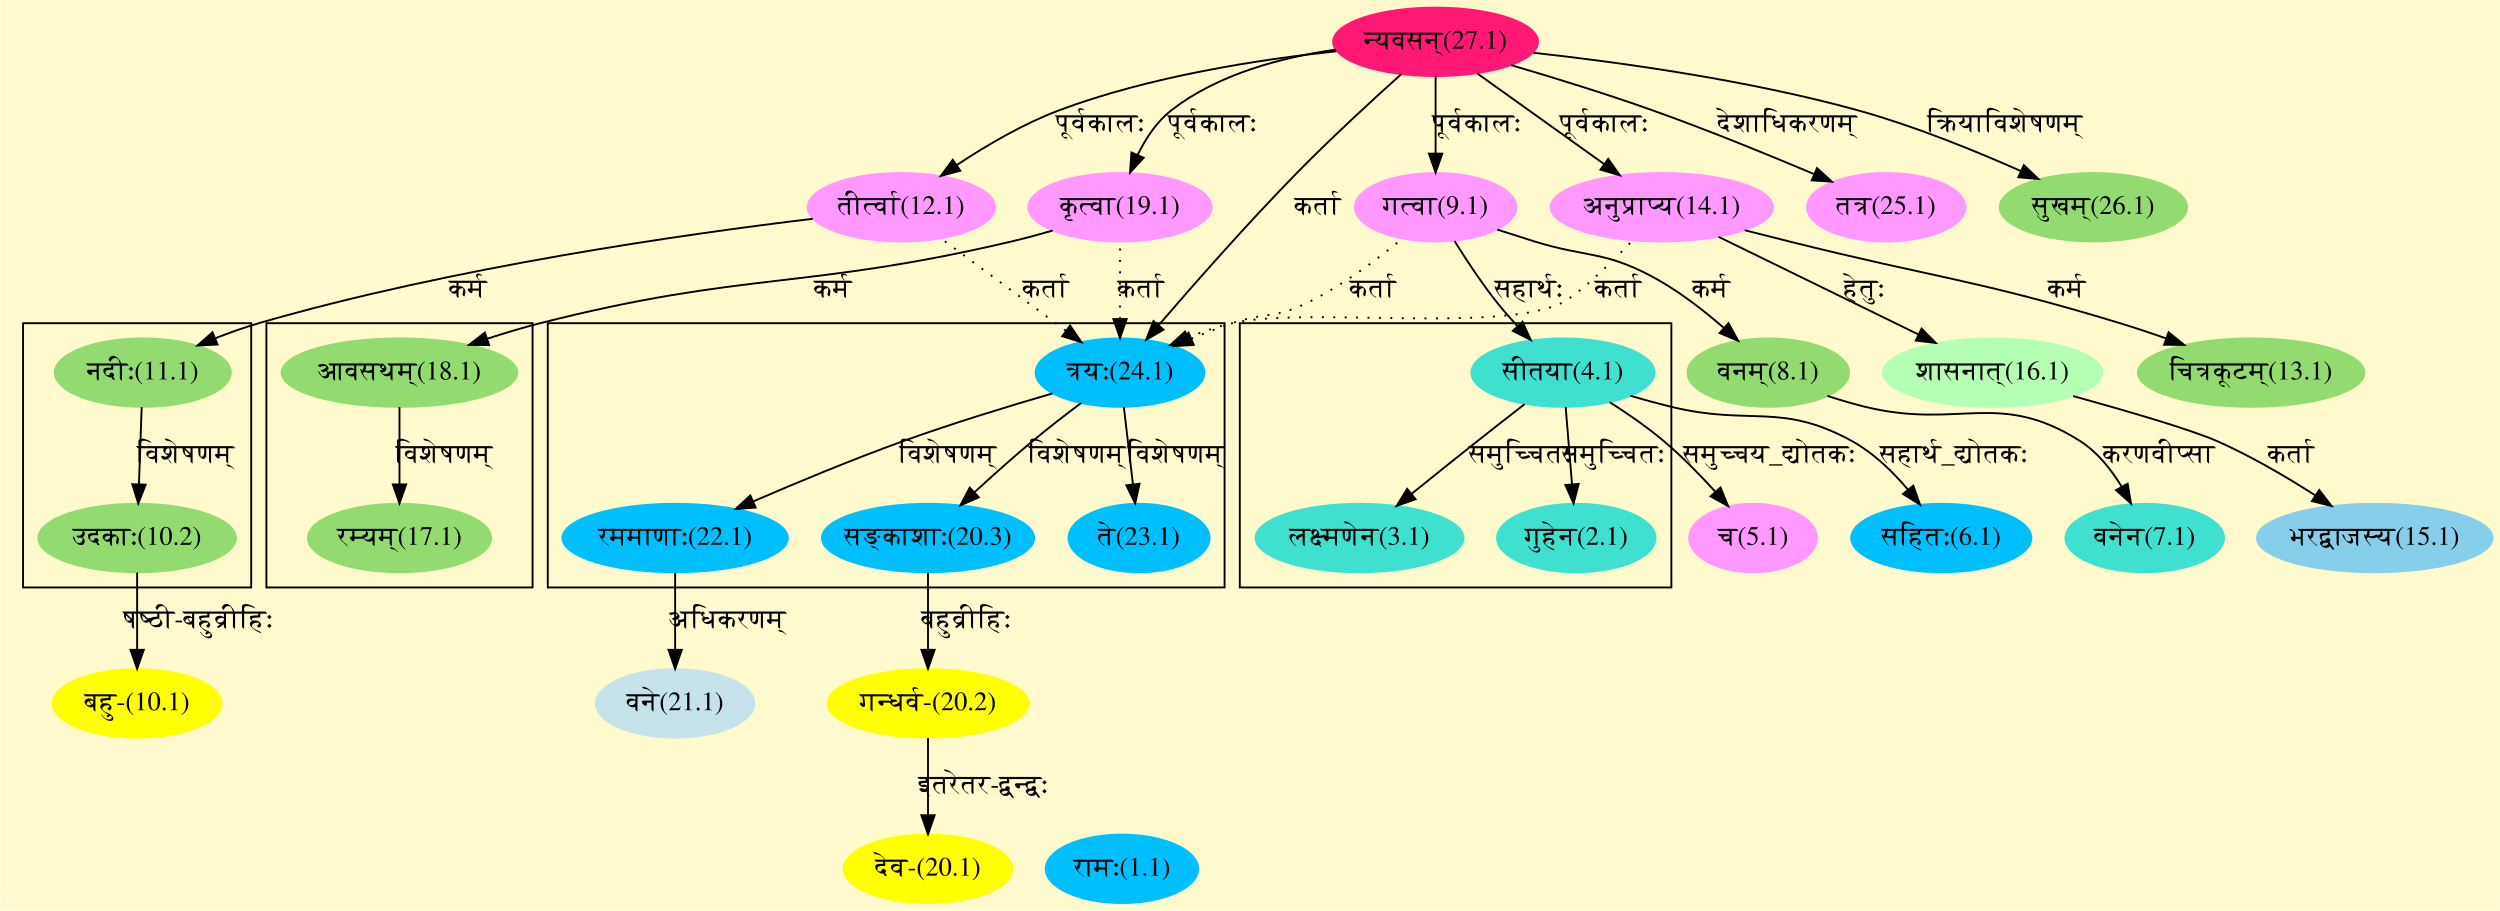
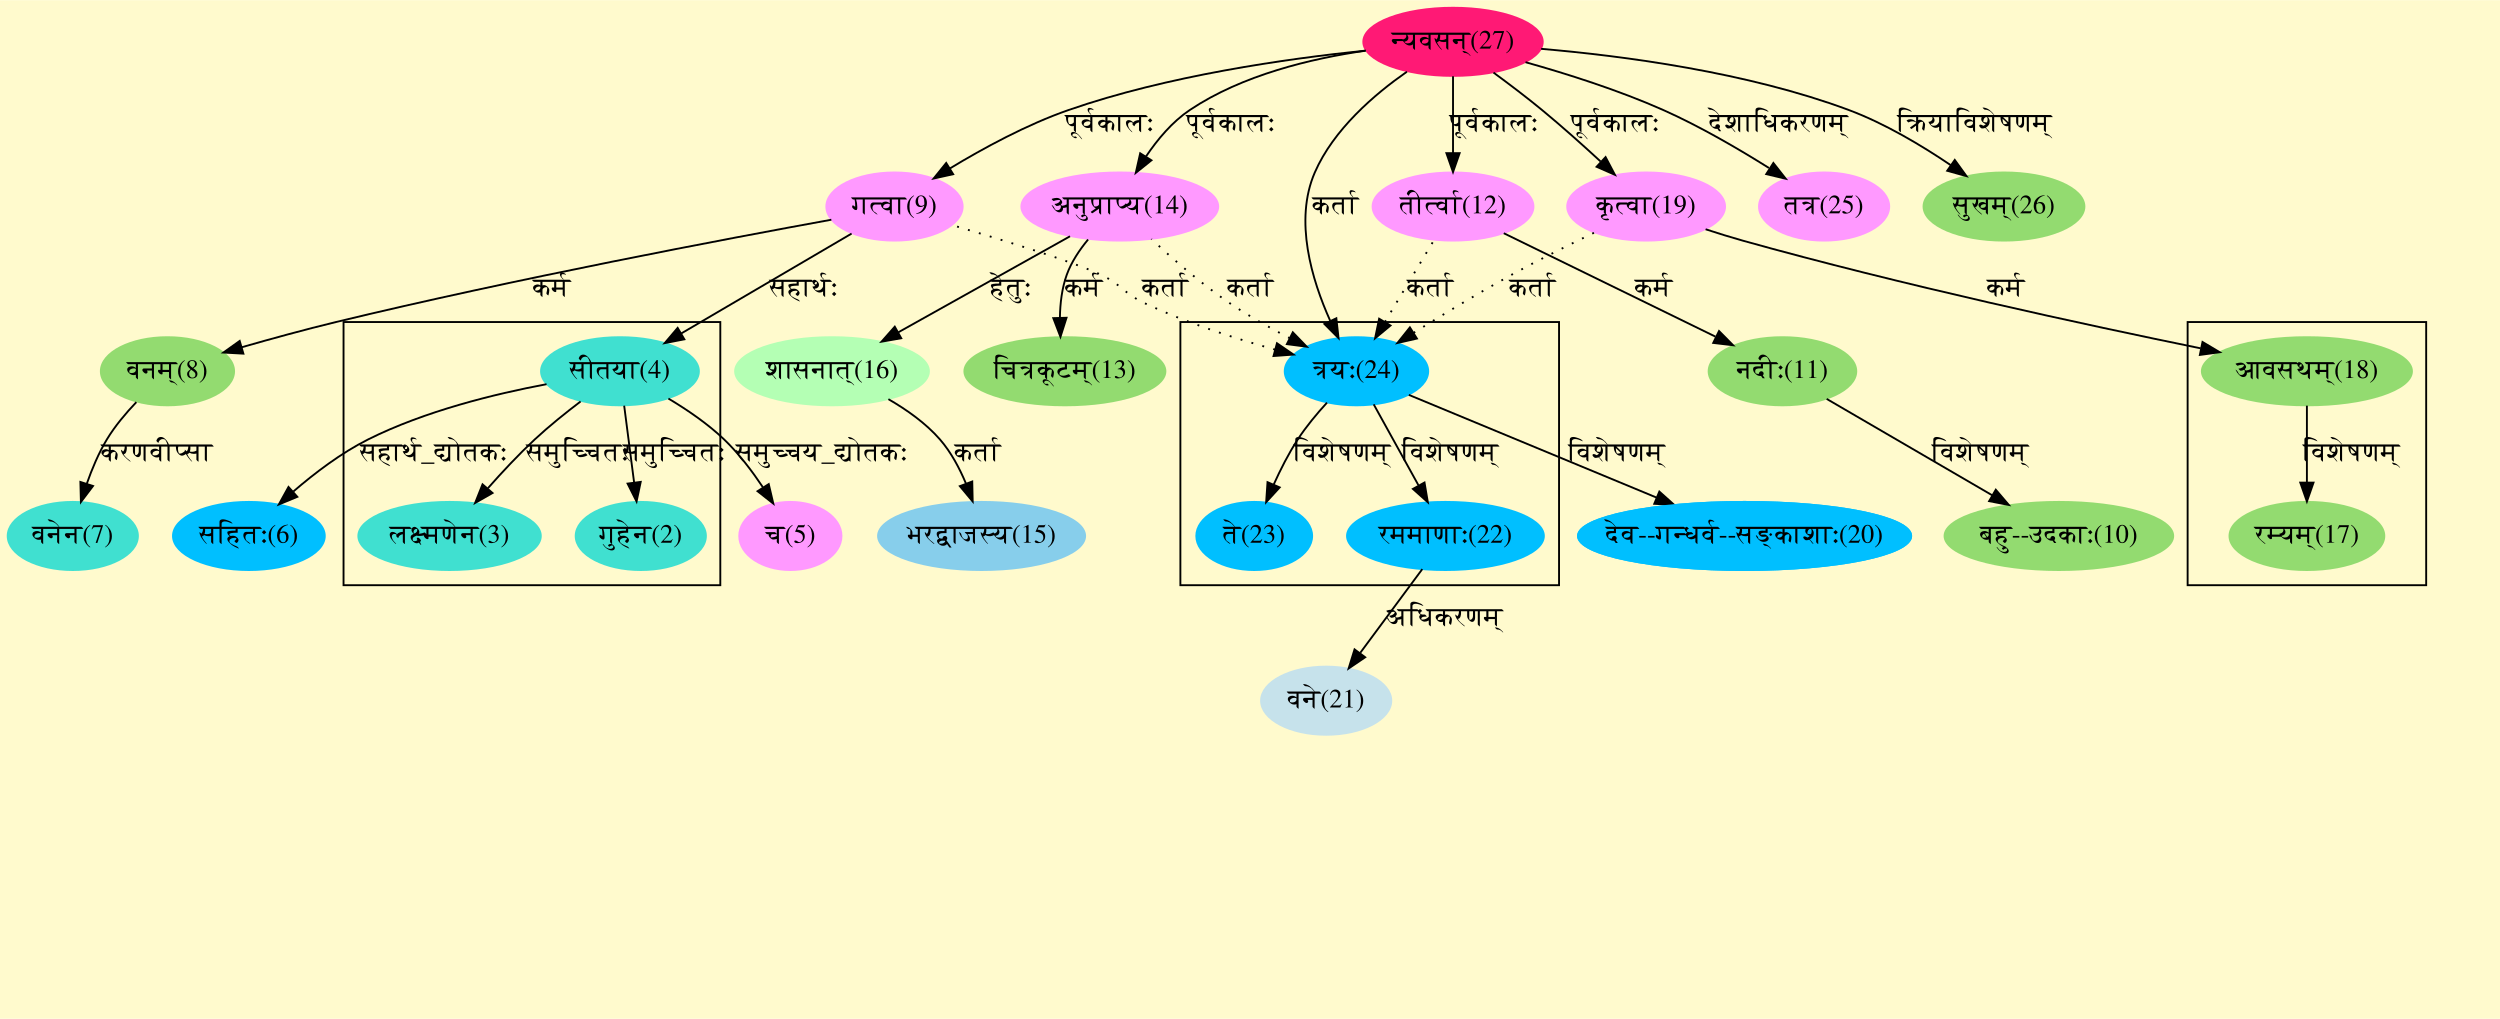
- <svg xmlns="http://www.w3.org/2000/svg" width="1315pt" height="479pt" viewBox="0.00 0.00 1314.74 479.00">
-   <g id="graph0" class="graph" transform="scale(1 1) rotate(0) translate(4 475)">
-     <polygon fill="#fffacd" stroke="transparent" points="-4,4 -4,-475 1310.74,-475 1310.74,4 -4,4" />
+ <svg xmlns="http://www.w3.org/2000/svg" width="1320pt" height="538pt" viewBox="0.00 0.00 1320.44 538.00">
+   <g id="graph0" class="graph" transform="scale(1 1) rotate(0) translate(4 534)">
+     <polygon fill="#fffacd" stroke="transparent" points="-4,4 -4,-534 1316.44,-534 1316.44,4 -4,4" />
    <g id="clust1" class="cluster">
-       <polygon fill="#fffacd" stroke="black" points="648,-166 648,-305 875,-305 875,-166 648,-166" />
+       <polygon fill="#fffacd" stroke="black" points="177.45,-225 177.45,-364 376.45,-364 376.45,-225 177.45,-225" />
    </g>
    <g id="clust2" class="cluster">
-       <polygon fill="#fffacd" stroke="black" points="8,-166 8,-305 128,-305 128,-166 8,-166" />
+       <polygon fill="#fffacd" stroke="black" points="1151.45,-225 1151.45,-364 1277.45,-364 1277.45,-225 1151.45,-225" />
    </g>
    <g id="clust3" class="cluster">
-       <polygon fill="#fffacd" stroke="black" points="136,-166 136,-305 276,-305 276,-166 136,-166" />
-     </g>
-     <g id="clust4" class="cluster">
-       <polygon fill="#fffacd" stroke="black" points="284,-166 284,-305 640,-305 640,-166 284,-166" />
-     </g>
-     <g id="node1" class="node">
-       <ellipse fill="#40e0d0" stroke="#40e0d0" cx="825" cy="-192" rx="41.69" ry="18" />
-       <text text-anchor="middle" x="825" y="-188.3" font-family="Times,serif" font-size="14.00">गुहेन(2.1)</text>
-     </g>
-     <g id="node2" class="node">
-       <ellipse fill="#40e0d0" stroke="#40e0d0" cx="818" cy="-279" rx="48.19" ry="18" />
-       <text text-anchor="middle" x="818" y="-275.3" font-family="Times,serif" font-size="14.00">सीतया(4.1)</text>
-     </g>
-     <g id="edge1" class="edge">
-       <path fill="none" stroke="black" d="M822.75,-220.27C821.66,-233.58 820.37,-249.19 819.41,-260.82" />
-       <polygon fill="black" stroke="black" points="826.25,-220.45 823.58,-210.2 819.27,-219.88 826.25,-220.45" />
-       <text text-anchor="middle" x="844.5" y="-231.8" font-family="Times,serif" font-size="14.00">समुच्चितः</text>
+       <polygon fill="#fffacd" stroke="black" points="619.45,-225 619.45,-364 819.45,-364 819.45,-225 619.45,-225" />
+     </g>
+     <style>
+  .hidden { display: none; }
+  .node { cursor: pointer; }
+  </style>
+     <g id="children_node1" class="hidden">
+       <g class="node">
+         <g id="node1" class="node">
+           <ellipse fill="#ffff00" stroke="#ffff00" cx="1133.45" cy="-91" rx="27" ry="18" />
+           <text text-anchor="middle" x="1133.45" y="-87.3" font-family="Times,serif" font-size="14.00">बहु-</text>
+         </g>
+         <g id="node2" class="node">
+           <ellipse fill="#ffff00" stroke="#ffff00" cx="1226.45" cy="-91" rx="30.59" ry="18" />
+           <text text-anchor="middle" x="1226.45" y="-87.3" font-family="Times,serif" font-size="14.00">उदकाः</text>
+         </g>
+         <g id="node3" class="node">
+           <ellipse fill="#ffff00" stroke="#ffff00" cx="1208.45" cy="-164" rx="103.98" ry="18" />
+           <text text-anchor="middle" x="1208.45" y="-160.3" font-family="Times,serif" font-size="14.00">&lt;बहु--उदकाः&gt;(षष्ठी-बहुव्रीहिः)</text>
+         </g>
+         <g id="edge2" class="edge">
+           <path fill="none" stroke="black" d="M1155.92,-113.27C1167.03,-123.8 1180.26,-136.31 1190.66,-146.16" />
+           <polygon fill="black" stroke="black" points="1158.29,-110.7 1148.62,-106.37 1153.48,-115.78 1158.29,-110.7" />
+         </g>
+         <g id="edge1" class="edge">
+           <path fill="none" stroke="black" d="M1219.7,-118.61C1217.39,-127.71 1214.88,-137.64 1212.81,-145.8" />
+           <polygon fill="black" stroke="black" points="1223.12,-119.38 1222.18,-108.83 1216.33,-117.66 1223.12,-119.38" />
+         </g>
+         <g id="edge4" class="edge">
+           <path fill="none" stroke="black" d="M1175.75,-187.23C1154,-202.02 1125.96,-221.09 1106.52,-234.31" />
+           <polygon fill="black" stroke="black" points="1177.75,-190.11 1184.05,-181.59 1173.81,-184.32 1177.75,-190.11" />
+         </g>
+       </g>
+     </g>
+     <g class="node4">
+       <ellipse fill="#93db70" stroke="#93db70" cx="1083.45" cy="-251" rx="60.39" ry="18" />
+       <text text-anchor="middle" x="1083.45" y="-247.3" font-family="Times,serif" font-size="14.00">बहु--उदकाः(10)</text>
+     </g>
+     <g id="node25" class="node">
+       <ellipse fill="#93db70" stroke="#93db70" cx="937.45" cy="-338" rx="38.99" ry="18" />
+       <text text-anchor="middle" x="937.45" y="-334.3" font-family="Times,serif" font-size="14.00">नदीः(11)</text>
+     </g>
+     <g id="edge5" class="edge">
+       <path fill="none" stroke="black" d="M1048.21,-272.51C1021.09,-288.3 984.38,-309.68 960.8,-323.4" />
+       <polygon fill="black" stroke="black" points="1050.13,-275.45 1057.01,-267.39 1046.6,-269.4 1050.13,-275.45" />
+       <text text-anchor="middle" x="1041.95" y="-290.8" font-family="Times,serif" font-size="14.00">विशेषणम्</text>
+     </g>
+     <g id="children_node2" class="hidden">
+       <g class="node">
+         <g id="node5" class="node">
+           <ellipse fill="#ffff00" stroke="#ffff00" cx="828.45" cy="-18" rx="27" ry="18" />
+           <text text-anchor="middle" x="828.45" y="-14.3" font-family="Times,serif" font-size="14.00">देव-</text>
+         </g>
+         <g id="node6" class="node">
+           <ellipse fill="#ffff00" stroke="#ffff00" cx="922.45" cy="-18" rx="31.4" ry="18" />
+           <text text-anchor="middle" x="922.45" y="-14.3" font-family="Times,serif" font-size="14.00">गन्धर्व-</text>
+         </g>
+         <g id="node7" class="node">
+           <ellipse fill="#ffff00" stroke="#ffff00" cx="874.45" cy="-91" rx="100.18" ry="18" />
+           <text text-anchor="middle" x="874.45" y="-87.3" font-family="Times,serif" font-size="14.00">&lt;देव--गन्धर्व-&gt;(इतरेतर-द्वन्द्वः)</text>
+         </g>
+         <g id="edge7" class="edge">
+           <path fill="none" stroke="black" d="M844.19,-43.3C850.53,-53.09 857.7,-64.15 863.46,-73.05" />
+           <polygon fill="black" stroke="black" points="847.03,-41.25 838.66,-34.76 841.16,-45.05 847.03,-41.25" />
+         </g>
+         <g id="edge6" class="edge">
+           <path fill="none" stroke="black" d="M905.83,-43.58C899.28,-53.27 891.91,-64.16 885.97,-72.96" />
+           <polygon fill="black" stroke="black" points="908.85,-45.36 911.56,-35.11 903.05,-41.44 908.85,-45.36" />
+         </g>
+         <g id="node8" class="node">
+           <ellipse fill="#ffff00" stroke="#ffff00" cx="1044.45" cy="-91" rx="34.39" ry="18" />
+           <text text-anchor="middle" x="1044.45" y="-87.3" font-family="Times,serif" font-size="14.00">सङ्काशाः</text>
+         </g>
+         <g id="node9" class="node">
+           <ellipse fill="#ffff00" stroke="#ffff00" cx="917.45" cy="-164" rx="168.97" ry="18" />
+           <text text-anchor="middle" x="917.45" y="-160.3" font-family="Times,serif" font-size="14.00">&lt;&lt;देव--गन्धर्व-&gt;(इतरेतर-द्वन्द्वः)-सङ्काशाः&gt;(बहुव्रीहिः)</text>
+         </g>
+         <g id="edge10" class="edge">
+           <path fill="none" stroke="black" d="M890.07,-117.79C895.75,-127.17 902.02,-137.54 907.13,-145.97" />
+           <polygon fill="black" stroke="black" points="893.03,-115.93 884.86,-109.19 887.04,-119.55 893.03,-115.93" />
+         </g>
+         <g id="edge9" class="edge">
+           <path fill="none" stroke="black" d="M1013.01,-109.58C993.03,-120.74 967.32,-135.12 947.6,-146.14" />
+           <polygon fill="black" stroke="black" points="1014.72,-112.63 1021.74,-104.69 1011.31,-106.52 1014.72,-112.63" />
+         </g>
+         <g id="edge12" class="edge">
+           <path fill="none" stroke="black" d="M917.45,-192.27C917.45,-205.58 917.45,-221.19 917.45,-232.82" />
+           <polygon fill="black" stroke="black" points="920.95,-192.2 917.45,-182.2 913.95,-192.2 920.95,-192.2" />
+         </g>
+       </g>
+     </g>
+     <g class="node10">
+       <ellipse fill="#00bfff" stroke="#00bfff" cx="917.45" cy="-251" rx="87.99" ry="18" />
+       <text text-anchor="middle" x="917.45" y="-247.3" font-family="Times,serif" font-size="14.00">देव--गन्धर्व--सङ्काशाः(20)</text>
+     </g>
+     <g id="node17" class="node">
+       <ellipse fill="#00bfff" stroke="#00bfff" cx="712.45" cy="-338" rx="37.89" ry="18" />
+       <text text-anchor="middle" x="712.45" y="-334.3" font-family="Times,serif" font-size="14.00">त्रयः(24)</text>
+     </g>
+     <g id="edge13" class="edge">
+       <path fill="none" stroke="black" d="M870.97,-271.27C830.65,-287.99 773.63,-311.63 740.1,-325.53" />
+       <polygon fill="black" stroke="black" points="872.43,-274.46 880.32,-267.39 869.74,-267.99 872.43,-274.46" />
+       <text text-anchor="middle" x="849.95" y="-290.8" font-family="Times,serif" font-size="14.00">विशेषणम्</text>
+     </g>
+     <g id="node11" class="node">
+       <ellipse fill="#40e0d0" stroke="#40e0d0" cx="334.45" cy="-251" rx="34.39" ry="18" />
+       <text text-anchor="middle" x="334.45" y="-247.3" font-family="Times,serif" font-size="14.00">गुहेन(2)</text>
+     </g>
+     <g id="node12" class="node">
+       <ellipse fill="#40e0d0" stroke="#40e0d0" cx="323.45" cy="-338" rx="41.69" ry="18" />
+       <text text-anchor="middle" x="323.45" y="-334.3" font-family="Times,serif" font-size="14.00">सीतया(4)</text>
+     </g>
+     <g id="edge14" class="edge">
+       <path fill="none" stroke="black" d="M330.92,-279.27C329.2,-292.58 327.17,-308.19 325.67,-319.82" />
+       <polygon fill="black" stroke="black" points="334.41,-279.57 332.22,-269.2 327.47,-278.67 334.41,-279.57" />
+       <text text-anchor="middle" x="351.95" y="-290.8" font-family="Times,serif" font-size="14.00">समुच्चितः</text>
+     </g>
+     <g id="node19" class="node">
+       <ellipse fill="#ff99ff" stroke="#ff99ff" cx="468.45" cy="-425" rx="36" ry="18" />
+       <text text-anchor="middle" x="468.45" y="-421.3" font-family="Times,serif" font-size="14.00">गत्वा(9)</text>
+     </g>
+     <g id="edge16" class="edge">
+       <path fill="none" stroke="black" d="M355.88,-358.01C383.22,-374.04 421.65,-396.57 445.79,-410.72" />
+       <polygon fill="black" stroke="black" points="357.46,-354.88 347.07,-352.85 353.92,-360.92 357.46,-354.88" />
+       <text text-anchor="middle" x="420.45" y="-377.8" font-family="Times,serif" font-size="14.00">सहार्थः</text>
    </g>
    <g id="node13" class="node">
-       <ellipse fill="#ff99ff" stroke="#ff99ff" cx="751" cy="-366" rx="42.49" ry="18" />
-       <text text-anchor="middle" x="751" y="-362.3" font-family="Times,serif" font-size="14.00">गत्वा(9.1)</text>
-     </g>
-     <g id="edge3" class="edge">
-       <path fill="none" stroke="black" d="M794,-303.52C790.53,-307.25 787.09,-311.16 784,-315 775.53,-325.54 767.15,-338.27 760.96,-348.24" />
-       <polygon fill="black" stroke="black" points="796.68,-305.78 801.08,-296.15 791.63,-300.94 796.68,-305.78" />
-       <text text-anchor="middle" x="800" y="-318.8" font-family="Times,serif" font-size="14.00">सहार्थः</text>
-     </g>
-     <g id="node3" class="node">
-       <ellipse fill="#40e0d0" stroke="#40e0d0" cx="711" cy="-192" rx="54.69" ry="18" />
-       <text text-anchor="middle" x="711" y="-188.3" font-family="Times,serif" font-size="14.00">लक्ष्मणेन(3.1)</text>
-     </g>
-     <g id="edge2" class="edge">
-       <path fill="none" stroke="black" d="M738.33,-215.21C749.1,-223.92 761.6,-233.97 773,-243 781.07,-249.39 790.01,-256.37 797.78,-262.39" />
-       <polygon fill="black" stroke="black" points="740.45,-212.42 730.48,-208.85 736.05,-217.87 740.45,-212.42" />
-       <text text-anchor="middle" x="795.5" y="-231.8" font-family="Times,serif" font-size="14.00">समुच्चितः</text>
-     </g>
-     <g id="node4" class="node">
-       <ellipse fill="#93db70" stroke="#93db70" cx="68" cy="-192" rx="51.99" ry="18" />
-       <text text-anchor="middle" x="68" y="-188.3" font-family="Times,serif" font-size="14.00">उदकाः(10.2)</text>
-     </g>
-     <g id="node5" class="node">
-       <ellipse fill="#93db70" stroke="#93db70" cx="71" cy="-279" rx="46.29" ry="18" />
-       <text text-anchor="middle" x="71" y="-275.3" font-family="Times,serif" font-size="14.00">नदीः(11.1)</text>
-     </g>
-     <g id="edge10" class="edge">
-       <path fill="none" stroke="black" d="M68.96,-220.27C69.43,-233.58 69.98,-249.19 70.39,-260.82" />
-       <polygon fill="black" stroke="black" points="72.46,-220.07 68.61,-210.2 65.46,-220.32 72.46,-220.07" />
-       <text text-anchor="middle" x="93.5" y="-231.8" font-family="Times,serif" font-size="14.00">विशेषणम्</text>
+       <ellipse fill="#40e0d0" stroke="#40e0d0" cx="233.45" cy="-251" rx="48.19" ry="18" />
+       <text text-anchor="middle" x="233.45" y="-247.3" font-family="Times,serif" font-size="14.00">लक्ष्मणेन(3)</text>
+     </g>
+     <g id="edge15" class="edge">
+       <path fill="none" stroke="black" d="M253.68,-276.2C261.16,-284.67 269.9,-294.04 278.45,-302 285.98,-309.01 294.82,-316.1 302.66,-322.05" />
+       <polygon fill="black" stroke="black" points="256.15,-273.7 246.95,-268.44 250.86,-278.28 256.15,-273.7" />
+       <text text-anchor="middle" x="300.95" y="-290.8" font-family="Times,serif" font-size="14.00">समुच्चितः</text>
+     </g>
+     <g id="node14" class="node">
+       <ellipse fill="#93db70" stroke="#93db70" cx="1214.45" cy="-251" rx="40.89" ry="18" />
+       <text text-anchor="middle" x="1214.45" y="-247.3" font-family="Times,serif" font-size="14.00">रम्यम्(17)</text>
+     </g>
+     <g id="node15" class="node">
+       <ellipse fill="#93db70" stroke="#93db70" cx="1214.45" cy="-338" rx="55.49" ry="18" />
+       <text text-anchor="middle" x="1214.45" y="-334.3" font-family="Times,serif" font-size="14.00">आवसथम्(18)</text>
+     </g>
+     <g id="edge28" class="edge">
+       <path fill="none" stroke="black" d="M1214.45,-279.27C1214.45,-292.58 1214.45,-308.19 1214.45,-319.82" />
+       <polygon fill="black" stroke="black" points="1217.95,-279.2 1214.45,-269.2 1210.95,-279.2 1217.95,-279.2" />
+       <text text-anchor="middle" x="1237.95" y="-290.8" font-family="Times,serif" font-size="14.00">विशेषणम्</text>
+     </g>
+     <g id="node31" class="node">
+       <ellipse fill="#ff99ff" stroke="#ff99ff" cx="865.45" cy="-425" rx="41.69" ry="18" />
+       <text text-anchor="middle" x="865.45" y="-421.3" font-family="Times,serif" font-size="14.00">कृत्वा(19)</text>
+     </g>
+     <g id="edge29" class="edge">
+       <path fill="none" stroke="black" d="M1158.35,-350.1C1098.14,-362.41 999.89,-383.63 916.45,-407 910.07,-408.79 903.3,-410.89 896.86,-413" />
+       <polygon fill="black" stroke="black" points="1159.31,-353.48 1168.41,-348.05 1157.91,-346.62 1159.31,-353.48" />
+       <text text-anchor="middle" x="1055.45" y="-377.8" font-family="Times,serif" font-size="14.00">कर्म</text>
+     </g>
+     <g id="node16" class="node">
+       <ellipse fill="#00bfff" stroke="#00bfff" cx="759.45" cy="-251" rx="51.99" ry="18" />
+       <text text-anchor="middle" x="759.45" y="-247.3" font-family="Times,serif" font-size="14.00">रममाणाः(22)</text>
+     </g>
+     <g id="edge32" class="edge">
+       <path fill="none" stroke="black" d="M745.15,-277.86C737.47,-291.74 728.25,-308.43 721.55,-320.53" />
+       <polygon fill="black" stroke="black" points="748.39,-279.24 750.16,-268.79 742.26,-275.85 748.39,-279.24" />
+       <text text-anchor="middle" x="761.95" y="-290.8" font-family="Times,serif" font-size="14.00">विशेषणम्</text>
+     </g>
+     <g id="edge38" class="edge">
+       <path fill="none" stroke="black" stroke-dasharray="1,5" d="M669.46,-349.44C648.18,-355.36 622.4,-363.65 600.45,-374 589.41,-379.2 588.47,-383.75 577.45,-389 563.4,-395.68 525.8,-407.28 498.68,-415.28" />
+       <polygon fill="black" stroke="black" points="670.46,-352.8 679.21,-346.81 668.64,-346.04 670.46,-352.8" />
+       <text text-anchor="middle" x="611.45" y="-377.8" font-family="Times,serif" font-size="14.00">कर्ता</text>
+     </g>
+     <g id="node24" class="node">
+       <ellipse fill="#ff1975" stroke="#ff1975" cx="763.45" cy="-512" rx="47.39" ry="18" />
+       <text text-anchor="middle" x="763.45" y="-508.3" font-family="Times,serif" font-size="14.00">न्यवसन्(27)</text>
+     </g>
+     <g id="edge34" class="edge">
+       <path fill="none" stroke="black" d="M698.58,-364.66C688.86,-386.26 679.4,-417.61 690.45,-443 700.33,-465.71 721.95,-484.27 739.11,-496.22" />
+       <polygon fill="black" stroke="black" points="701.82,-366 702.99,-355.48 695.51,-362.97 701.82,-366" />
+       <text text-anchor="middle" x="701.45" y="-421.3" font-family="Times,serif" font-size="14.00">कर्ता</text>
+     </g>
+     <g id="node26" class="node">
+       <ellipse fill="#ff99ff" stroke="#ff99ff" cx="763.45" cy="-425" rx="42.49" ry="18" />
+       <text text-anchor="middle" x="763.45" y="-421.3" font-family="Times,serif" font-size="14.00">तीर्त्वा(12)</text>
+     </g>
+     <g id="edge37" class="edge">
+       <path fill="none" stroke="black" stroke-dasharray="1,5" d="M727.48,-364.05C735.86,-378.02 746.07,-395.04 753.47,-407.37" />
+       <polygon fill="black" stroke="black" points="730.43,-362.16 722.28,-355.39 724.42,-365.76 730.43,-362.16" />
+       <text text-anchor="middle" x="751.45" y="-377.8" font-family="Times,serif" font-size="14.00">कर्ता</text>
+     </g>
+     <g id="node28" class="node">
+       <ellipse fill="#ff99ff" stroke="#ff99ff" cx="587.45" cy="-425" rx="51.99" ry="18" />
+       <text text-anchor="middle" x="587.45" y="-421.3" font-family="Times,serif" font-size="14.00">अनुप्राप्य(14)</text>
+     </g>
+     <g id="edge36" class="edge">
+       <path fill="none" stroke="black" stroke-dasharray="1,5" d="M677.23,-355.47C666.72,-360.89 655.36,-367.27 645.45,-374 630.6,-384.08 615.28,-397.43 604.12,-407.81" />
+       <polygon fill="black" stroke="black" points="678.83,-358.58 686.2,-350.96 675.69,-352.33 678.83,-358.58" />
+       <text text-anchor="middle" x="656.45" y="-377.8" font-family="Times,serif" font-size="14.00">कर्ता</text>
+     </g>
+     <g id="edge35" class="edge">
+       <path fill="none" stroke="black" stroke-dasharray="1,5" d="M742.62,-358.29C757.95,-367.86 776.98,-379.4 794.45,-389 808.66,-396.81 824.85,-404.86 838.18,-411.27" />
+       <polygon fill="black" stroke="black" points="744.39,-355.27 734.06,-352.91 740.67,-361.19 744.39,-355.27" />
+       <text text-anchor="middle" x="805.45" y="-377.8" font-family="Times,serif" font-size="14.00">कर्ता</text>
+     </g>
+     <g id="node18" class="node">
+       <ellipse fill="#00bfff" stroke="#00bfff" cx="658.45" cy="-251" rx="30.59" ry="18" />
+       <text text-anchor="middle" x="658.45" y="-247.3" font-family="Times,serif" font-size="14.00">ते(23)</text>
+     </g>
+     <g id="edge33" class="edge">
+       <path fill="none" stroke="black" d="M668.71,-278.1C672.28,-286.03 676.62,-294.6 681.45,-302 685.88,-308.8 691.58,-315.63 696.88,-321.42" />
+       <polygon fill="black" stroke="black" points="671.9,-276.66 664.75,-268.85 665.47,-279.42 671.9,-276.66" />
+       <text text-anchor="middle" x="704.95" y="-290.8" font-family="Times,serif" font-size="14.00">विशेषणम्</text>
+     </g>
+     <g id="edge21" class="edge">
+       <path fill="none" stroke="black" d="M497.72,-445.13C515.26,-455.75 538.37,-468.33 560.45,-476 612.47,-494.07 675.37,-503.06 717.23,-507.36" />
+       <polygon fill="black" stroke="black" points="499.44,-442.08 489.1,-439.79 495.76,-448.03 499.44,-442.08" />
+       <text text-anchor="middle" x="581.95" y="-464.8" font-family="Times,serif" font-size="14.00">पूर्वकालः</text>
    </g>
    <g id="node20" class="node">
-       <ellipse fill="#ff99ff" stroke="#ff99ff" cx="470" cy="-366" rx="49.29" ry="18" />
-       <text text-anchor="middle" x="470" y="-362.3" font-family="Times,serif" font-size="14.00">तीर्त्वा(12.1)</text>
-     </g>
-     <g id="edge11" class="edge">
-       <path fill="none" stroke="black" d="M108.98,-297.02C116.51,-299.98 124.43,-302.8 132,-305 233.88,-334.55 357.5,-352.02 423.36,-359.91" />
-       <polygon fill="black" stroke="black" points="110.3,-293.78 99.72,-293.24 107.66,-300.26 110.3,-293.78" />
-       <text text-anchor="middle" x="242" y="-318.8" font-family="Times,serif" font-size="14.00">कर्म</text>
-     </g>
-     <g id="node6" class="node">
-       <ellipse fill="#93db70" stroke="#93db70" cx="206" cy="-192" rx="48.19" ry="18" />
-       <text text-anchor="middle" x="206" y="-188.3" font-family="Times,serif" font-size="14.00">रम्यम्(17.1)</text>
-     </g>
-     <g id="node7" class="node">
-       <ellipse fill="#93db70" stroke="#93db70" cx="206" cy="-279" rx="61.99" ry="18" />
-       <text text-anchor="middle" x="206" y="-275.3" font-family="Times,serif" font-size="14.00">आवसथम्(18.1)</text>
+       <ellipse fill="#ff99ff" stroke="#ff99ff" cx="413.45" cy="-251" rx="27" ry="18" />
+       <text text-anchor="middle" x="413.45" y="-247.3" font-family="Times,serif" font-size="14.00">च(5)</text>
    </g>
    <g id="edge17" class="edge">
-       <path fill="none" stroke="black" d="M206,-220.27C206,-233.58 206,-249.19 206,-260.82" />
-       <polygon fill="black" stroke="black" points="209.5,-220.2 206,-210.2 202.5,-220.2 209.5,-220.2" />
-       <text text-anchor="middle" x="229.5" y="-231.8" font-family="Times,serif" font-size="14.00">विशेषणम्</text>
-     </g>
-     <g id="node25" class="node">
-       <ellipse fill="#ff99ff" stroke="#ff99ff" cx="585" cy="-366" rx="48.19" ry="18" />
-       <text text-anchor="middle" x="585" y="-362.3" font-family="Times,serif" font-size="14.00">कृत्वा(19.1)</text>
+       <path fill="none" stroke="black" d="M398.98,-276.67C393.25,-285.27 386.17,-294.61 378.45,-302 369.78,-310.29 358.86,-317.72 349.04,-323.58" />
+       <polygon fill="black" stroke="black" points="402.03,-278.41 404.45,-268.09 396.12,-274.65 402.03,-278.41" />
+       <text text-anchor="middle" x="429.95" y="-290.8" font-family="Times,serif" font-size="14.00">समुच्चय_द्योतकः</text>
+     </g>
+     <g id="node21" class="node">
+       <ellipse fill="#00bfff" stroke="#00bfff" cx="127.45" cy="-251" rx="40.09" ry="18" />
+       <text text-anchor="middle" x="127.45" y="-247.3" font-family="Times,serif" font-size="14.00">सहितः(6)</text>
    </g>
    <g id="edge18" class="edge">
-       <path fill="none" stroke="black" d="M252.24,-296.84C261.37,-299.82 270.93,-302.7 280,-305 388.42,-332.54 419.1,-322.41 528,-348 535.04,-349.65 542.49,-351.67 549.6,-353.74" />
-       <polygon fill="black" stroke="black" points="253.15,-293.45 242.55,-293.59 250.92,-300.09 253.15,-293.45" />
-       <text text-anchor="middle" x="434" y="-318.8" font-family="Times,serif" font-size="14.00">कर्म</text>
-     </g>
-     <g id="node8" class="node">
-       <ellipse fill="#00bfff" stroke="#00bfff" cx="484" cy="-192" rx="55.79" ry="18" />
-       <text text-anchor="middle" x="484" y="-188.3" font-family="Times,serif" font-size="14.00">सङ्काशाः(20.3)</text>
-     </g>
-     <g id="node9" class="node">
-       <ellipse fill="#00bfff" stroke="#00bfff" cx="585" cy="-279" rx="44.39" ry="18" />
-       <text text-anchor="middle" x="585" y="-275.3" font-family="Times,serif" font-size="14.00">त्रयः(24.1)</text>
+       <path fill="none" stroke="black" d="M150.88,-274.44C162.1,-284.13 176.18,-294.86 190.45,-302 220.34,-316.96 257.31,-326.03 284.68,-331.17" />
+       <polygon fill="black" stroke="black" points="153.04,-271.68 143.25,-267.63 148.38,-276.9 153.04,-271.68" />
+       <text text-anchor="middle" x="224.95" y="-290.8" font-family="Times,serif" font-size="14.00">सहार्थ_द्योतकः</text>
+     </g>
+     <g id="node22" class="node">
+       <ellipse fill="#40e0d0" stroke="#40e0d0" cx="34.45" cy="-251" rx="34.39" ry="18" />
+       <text text-anchor="middle" x="34.45" y="-247.3" font-family="Times,serif" font-size="14.00">वनेन(7)</text>
+     </g>
+     <g id="node23" class="node">
+       <ellipse fill="#93db70" stroke="#93db70" cx="84.45" cy="-338" rx="35.19" ry="18" />
+       <text text-anchor="middle" x="84.45" y="-334.3" font-family="Times,serif" font-size="14.00">वनम्(8)</text>
+     </g>
+     <g id="edge19" class="edge">
+       <path fill="none" stroke="black" d="M41.8,-278.48C44.55,-286.34 48.09,-294.78 52.45,-302 56.7,-309.05 62.52,-315.93 68.02,-321.7" />
+       <polygon fill="black" stroke="black" points="45.13,-277.4 38.73,-268.95 38.46,-279.54 45.13,-277.4" />
+       <text text-anchor="middle" x="78.95" y="-290.8" font-family="Times,serif" font-size="14.00">करणवीप्सा</text>
+     </g>
+     <g id="edge20" class="edge">
+       <path fill="none" stroke="black" d="M123.72,-350.7C139.15,-355.12 157.07,-360.04 173.45,-364 267.68,-386.79 380.24,-408.05 435.09,-418.04" />
+       <polygon fill="black" stroke="black" points="124.55,-347.3 113.97,-347.88 122.6,-354.02 124.55,-347.3" />
+       <text text-anchor="middle" x="287.45" y="-377.8" font-family="Times,serif" font-size="14.00">कर्म</text>
    </g>
    <g id="edge22" class="edge">
-       <path fill="none" stroke="black" d="M508.47,-216.09C517.86,-224.72 528.77,-234.49 539,-243 547.18,-249.8 556.47,-256.97 564.55,-263.04" />
-       <polygon fill="black" stroke="black" points="510.71,-213.39 501,-209.16 505.95,-218.52 510.71,-213.39" />
-       <text text-anchor="middle" x="562.5" y="-231.8" font-family="Times,serif" font-size="14.00">विशेषणम्</text>
+       <path fill="none" stroke="black" d="M902.08,-356.27C868.98,-372.45 820.25,-396.25 790.25,-410.91" />
+       <polygon fill="black" stroke="black" points="903.95,-359.26 911.4,-351.73 900.88,-352.97 903.95,-359.26" />
+       <text text-anchor="middle" x="869.45" y="-377.8" font-family="Times,serif" font-size="14.00">कर्म</text>
+     </g>
+     <g id="edge23" class="edge">
+       <path fill="none" stroke="black" d="M763.45,-453.27C763.45,-466.58 763.45,-482.19 763.45,-493.82" />
+       <polygon fill="black" stroke="black" points="766.95,-453.2 763.45,-443.2 759.95,-453.2 766.95,-453.2" />
+       <text text-anchor="middle" x="784.95" y="-464.8" font-family="Times,serif" font-size="14.00">पूर्वकालः</text>
+     </g>
+     <g id="node27" class="node">
+       <ellipse fill="#93db70" stroke="#93db70" cx="558.45" cy="-338" rx="53.09" ry="18" />
+       <text text-anchor="middle" x="558.45" y="-334.3" font-family="Times,serif" font-size="14.00">चित्रकूटम्(13)</text>
+     </g>
+     <g id="edge24" class="edge">
+       <path fill="none" stroke="black" d="M555.82,-366.32C555.94,-373.85 556.88,-381.9 559.45,-389 561.88,-395.73 566.19,-402.14 570.7,-407.6" />
+       <polygon fill="black" stroke="black" points="559.32,-366.26 556.11,-356.16 552.32,-366.06 559.32,-366.26" />
+       <text text-anchor="middle" x="568.45" y="-377.8" font-family="Times,serif" font-size="14.00">कर्म</text>
+     </g>
+     <g id="edge25" class="edge">
+       <path fill="none" stroke="black" d="M601.31,-451.47C607.34,-460.42 615.16,-469.78 624.45,-476 652.05,-494.49 688.66,-503.21 717.38,-507.33" />
+       <polygon fill="black" stroke="black" points="604.16,-449.42 595.89,-442.79 598.22,-453.13 604.16,-449.42" />
+       <text text-anchor="middle" x="645.95" y="-464.8" font-family="Times,serif" font-size="14.00">पूर्वकालः</text>
+     </g>
+     <g id="node29" class="node">
+       <ellipse fill="#87ceeb" stroke="#87ceeb" cx="514.45" cy="-251" rx="54.69" ry="18" />
+       <text text-anchor="middle" x="514.45" y="-247.3" font-family="Times,serif" font-size="14.00">भरद्वाजस्य(15)</text>
+     </g>
+     <g id="node30" class="node">
+       <ellipse fill="#b4ffb4" stroke="#b4ffb4" cx="435.45" cy="-338" rx="51.19" ry="18" />
+       <text text-anchor="middle" x="435.45" y="-334.3" font-family="Times,serif" font-size="14.00">शासनात्(16)</text>
+     </g>
+     <g id="edge26" class="edge">
+       <path fill="none" stroke="black" d="M506.19,-278.7C502.81,-286.78 498.3,-295.29 492.45,-302 484.97,-310.58 474.86,-317.71 465.23,-323.26" />
+       <polygon fill="black" stroke="black" points="509.52,-279.78 509.75,-269.19 502.97,-277.32 509.52,-279.78" />
+       <text text-anchor="middle" x="512.45" y="-290.8" font-family="Times,serif" font-size="14.00">कर्ता</text>
+     </g>
+     <g id="edge27" class="edge">
+       <path fill="none" stroke="black" d="M470.52,-358.61C498.16,-374.07 536.08,-395.27 561.15,-409.29" />
+       <polygon fill="black" stroke="black" points="472.01,-355.44 461.58,-353.61 468.6,-361.55 472.01,-355.44" />
+       <text text-anchor="middle" x="529.95" y="-377.8" font-family="Times,serif" font-size="14.00">हेतुः</text>
    </g>
    <g id="edge30" class="edge">
-       <path fill="none" stroke="black" stroke-dasharray="1,5" d="M622.56,-296.86C629.61,-299.76 636.98,-302.6 644,-305 660.53,-310.64 666.22,-307.53 682,-315 700.99,-323.99 720.14,-338.39 733.43,-349.43" />
-       <polygon fill="black" stroke="black" points="623.76,-293.57 613.19,-292.92 621.05,-300.02 623.76,-293.57" />
-       <text text-anchor="middle" x="718" y="-318.8" font-family="Times,serif" font-size="14.00">कर्ता</text>
-     </g>
-     <g id="node18" class="node">
-       <ellipse fill="#ff1975" stroke="#ff1975" cx="751" cy="-453" rx="53.89" ry="18" />
-       <text text-anchor="middle" x="751" y="-449.3" font-family="Times,serif" font-size="14.00">न्यवसन्(27.1)</text>
-     </g>
-     <g id="edge26" class="edge">
-       <path fill="none" stroke="black" d="M605.31,-303.94C623.76,-325.38 651.99,-357.46 678,-384 696.06,-402.43 717.83,-422.44 732.87,-435.95" />
-       <polygon fill="black" stroke="black" points="607.9,-301.59 598.74,-296.27 602.59,-306.14 607.9,-301.59" />
-       <text text-anchor="middle" x="689" y="-362.3" font-family="Times,serif" font-size="14.00">कर्ता</text>
-     </g>
-     <g id="edge29" class="edge">
-       <path fill="none" stroke="black" stroke-dasharray="1,5" d="M556.43,-301.12C536.09,-316.15 509.22,-336.01 490.87,-349.58" />
-       <polygon fill="black" stroke="black" points="558.74,-303.76 564.71,-295 554.58,-298.13 558.74,-303.76" />
-       <text text-anchor="middle" x="546" y="-318.8" font-family="Times,serif" font-size="14.00">कर्ता</text>
-     </g>
-     <g id="node22" class="node">
-       <ellipse fill="#ff99ff" stroke="#ff99ff" cx="870" cy="-366" rx="58.49" ry="18" />
-       <text text-anchor="middle" x="870" y="-362.3" font-family="Times,serif" font-size="14.00">अनुप्राप्य(14.1)</text>
-     </g>
-     <g id="edge28" class="edge">
-       <path fill="none" stroke="black" stroke-dasharray="1,5" d="M620.62,-297.39C628.18,-300.43 636.23,-303.19 644,-305 681.28,-313.71 780.77,-300 816,-315 824.88,-318.78 842.07,-335.5 854.68,-348.57" />
-       <polygon fill="black" stroke="black" points="621.94,-294.15 611.37,-293.45 619.2,-300.59 621.94,-294.15" />
-       <text text-anchor="middle" x="847" y="-318.8" font-family="Times,serif" font-size="14.00">कर्ता</text>
-     </g>
-     <g id="edge27" class="edge">
-       <path fill="none" stroke="black" stroke-dasharray="1,5" d="M585,-307.27C585,-320.58 585,-336.19 585,-347.82" />
-       <polygon fill="black" stroke="black" points="588.5,-307.2 585,-297.2 581.5,-307.2 588.5,-307.2" />
-       <text text-anchor="middle" x="596" y="-318.8" font-family="Times,serif" font-size="14.00">कर्ता</text>
-     </g>
-     <g id="node10" class="node">
-       <ellipse fill="#00bfff" stroke="#00bfff" cx="351" cy="-192" rx="59.29" ry="18" />
-       <text text-anchor="middle" x="351" y="-188.3" font-family="Times,serif" font-size="14.00">रममाणाः(22.1)</text>
-     </g>
-     <g id="edge24" class="edge">
-       <path fill="none" stroke="black" d="M392.19,-211.33C415.17,-221.25 444.44,-233.41 471,-243 497,-252.38 526.88,-261.5 549.53,-268.07" />
-       <polygon fill="black" stroke="black" points="393.32,-208 382.76,-207.22 390.53,-214.42 393.32,-208" />
-       <text text-anchor="middle" x="494.5" y="-231.8" font-family="Times,serif" font-size="14.00">विशेषणम्</text>
-     </g>
-     <g id="node11" class="node">
-       <ellipse fill="#00bfff" stroke="#00bfff" cx="595" cy="-192" rx="37.09" ry="18" />
-       <text text-anchor="middle" x="595" y="-188.3" font-family="Times,serif" font-size="14.00">ते(23.1)</text>
-     </g>
-     <g id="edge25" class="edge">
-       <path fill="none" stroke="black" d="M591.79,-220.27C590.23,-233.58 588.39,-249.19 587.02,-260.82" />
-       <polygon fill="black" stroke="black" points="595.28,-220.54 592.98,-210.2 588.33,-219.72 595.28,-220.54" />
-       <text text-anchor="middle" x="614.5" y="-231.8" font-family="Times,serif" font-size="14.00">विशेषणम्</text>
-     </g>
-     <g id="node12" class="node">
-       <ellipse fill="#00bfff" stroke="#00bfff" cx="586" cy="-18" rx="40.09" ry="18" />
-       <text text-anchor="middle" x="586" y="-14.3" font-family="Times,serif" font-size="14.00">रामः(1.1)</text>
-     </g>
-     <g id="edge8" class="edge">
-       <path fill="none" stroke="black" d="M751,-394.27C751,-407.58 751,-423.19 751,-434.82" />
-       <polygon fill="black" stroke="black" points="754.5,-394.2 751,-384.2 747.5,-394.2 754.5,-394.2" />
-       <text text-anchor="middle" x="772.5" y="-405.8" font-family="Times,serif" font-size="14.00">पूर्वकालः</text>
-     </g>
-     <g id="node14" class="node">
-       <ellipse fill="#ff99ff" stroke="#ff99ff" cx="918" cy="-192" rx="33.6" ry="18" />
-       <text text-anchor="middle" x="918" y="-188.3" font-family="Times,serif" font-size="14.00">च(5.1)</text>
-     </g>
-     <g id="edge4" class="edge">
-       <path fill="none" stroke="black" d="M898.02,-216.48C890.03,-225.25 880.49,-235.01 871,-243 862.23,-250.39 851.84,-257.55 842.59,-263.45" />
-       <polygon fill="black" stroke="black" points="900.84,-218.58 904.87,-208.78 895.61,-213.92 900.84,-218.58" />
-       <text text-anchor="middle" x="926.5" y="-231.8" font-family="Times,serif" font-size="14.00">समुच्चय_द्योतकः</text>
-     </g>
-     <g id="node15" class="node">
-       <ellipse fill="#00bfff" stroke="#00bfff" cx="1017" cy="-192" rx="47.39" ry="18" />
-       <text text-anchor="middle" x="1017" y="-188.3" font-family="Times,serif" font-size="14.00">सहितः(6.1)</text>
-     </g>
-     <g id="edge5" class="edge">
-       <path fill="none" stroke="black" d="M999.41,-217.53C991.46,-226.89 981.31,-236.8 970,-243 932.32,-263.67 916.76,-250.85 875,-261 867.98,-262.71 860.53,-264.75 853.42,-266.82" />
-       <polygon fill="black" stroke="black" points="1002.28,-219.55 1005.8,-209.55 996.82,-215.17 1002.28,-219.55" />
-       <text text-anchor="middle" x="1023.5" y="-231.8" font-family="Times,serif" font-size="14.00">सहार्थ_द्योतकः</text>
-     </g>
-     <g id="node16" class="node">
-       <ellipse fill="#40e0d0" stroke="#40e0d0" cx="1124" cy="-192" rx="41.69" ry="18" />
-       <text text-anchor="middle" x="1124" y="-188.3" font-family="Times,serif" font-size="14.00">वनेन(7.1)</text>
-     </g>
-     <g id="node17" class="node">
-       <ellipse fill="#93db70" stroke="#93db70" cx="926" cy="-279" rx="42.49" ry="18" />
-       <text text-anchor="middle" x="926" y="-275.3" font-family="Times,serif" font-size="14.00">वनम्(8.1)</text>
-     </g>
-     <g id="edge6" class="edge">
-       <path fill="none" stroke="black" d="M1111.94,-218.89C1106.48,-227.89 1099.17,-237.18 1090,-243 1047.07,-270.26 1026.4,-248.92 977,-261 970.47,-262.6 963.58,-264.64 957.05,-266.75" />
-       <polygon fill="black" stroke="black" points="1115.01,-220.57 1116.78,-210.13 1108.88,-217.19 1115.01,-220.57" />
-       <text text-anchor="middle" x="1131.5" y="-231.8" font-family="Times,serif" font-size="14.00">करणवीप्सा</text>
-     </g>
-     <g id="edge7" class="edge">
-       <path fill="none" stroke="black" d="M902.67,-302.47C891.65,-312.07 877.9,-322.72 864,-330 838.96,-343.12 829.99,-339.61 803,-348 796.65,-349.97 789.89,-352.14 783.41,-354.24" />
-       <polygon fill="black" stroke="black" points="905.07,-305.01 910.16,-295.72 900.39,-299.81 905.07,-305.01" />
-       <text text-anchor="middle" x="896" y="-318.8" font-family="Times,serif" font-size="14.00">कर्म</text>
-     </g>
-     <g id="node19" class="node">
-       <ellipse fill="#ffff00" stroke="#ffff00" cx="68" cy="-105" rx="44.39" ry="18" />
-       <text text-anchor="middle" x="68" y="-101.3" font-family="Times,serif" font-size="14.00">बहु-(10.1)</text>
-     </g>
-     <g id="edge9" class="edge">
-       <path fill="none" stroke="black" d="M68,-133.27C68,-146.58 68,-162.19 68,-173.82" />
-       <polygon fill="black" stroke="black" points="71.5,-133.2 68,-123.2 64.5,-133.2 71.5,-133.2" />
-       <text text-anchor="middle" x="100" y="-144.8" font-family="Times,serif" font-size="14.00">षष्ठी-बहुव्रीहिः</text>
-     </g>
-     <g id="edge12" class="edge">
-       <path fill="none" stroke="black" d="M499.24,-388.25C514.56,-398.42 534.04,-409.89 553,-417 600.56,-434.82 658.02,-443.69 698.76,-448.03" />
-       <polygon fill="black" stroke="black" points="500.97,-385.19 490.73,-382.46 497.03,-390.98 500.97,-385.19" />
-       <text text-anchor="middle" x="574.5" y="-405.8" font-family="Times,serif" font-size="14.00">पूर्वकालः</text>
-     </g>
-     <g id="node21" class="node">
-       <ellipse fill="#93db70" stroke="#93db70" cx="1180" cy="-279" rx="59.59" ry="18" />
-       <text text-anchor="middle" x="1180" y="-275.3" font-family="Times,serif" font-size="14.00">चित्रकूटम्(13.1)</text>
-     </g>
-     <g id="edge13" class="edge">
-       <path fill="none" stroke="black" d="M1135.21,-297C1127.19,-299.82 1118.89,-302.6 1111,-305 1034.78,-328.16 1014.27,-328.65 937,-348 929.43,-349.89 921.39,-351.92 913.6,-353.9" />
-       <polygon fill="black" stroke="black" points="1136.55,-300.24 1144.78,-293.57 1134.19,-293.65 1136.55,-300.24" />
-       <text text-anchor="middle" x="1083" y="-318.8" font-family="Times,serif" font-size="14.00">कर्म</text>
-     </g>
-     <g id="edge14" class="edge">
-       <path fill="none" stroke="black" d="M839.69,-388.65C818.88,-403.51 791.74,-422.9 772.99,-436.3" />
-       <polygon fill="black" stroke="black" points="841.79,-391.45 847.9,-382.79 837.72,-385.75 841.79,-391.45" />
-       <text text-anchor="middle" x="839.5" y="-405.8" font-family="Times,serif" font-size="14.00">पूर्वकालः</text>
-     </g>
-     <g id="node23" class="node">
-       <ellipse fill="#87ceeb" stroke="#87ceeb" cx="1245" cy="-192" rx="61.99" ry="18" />
-       <text text-anchor="middle" x="1245" y="-188.3" font-family="Times,serif" font-size="14.00">भरद्वाजस्य(15.1)</text>
-     </g>
-     <g id="node24" class="node">
-       <ellipse fill="#b4ffb4" stroke="#b4ffb4" cx="1044" cy="-279" rx="57.69" ry="18" />
-       <text text-anchor="middle" x="1044" y="-275.3" font-family="Times,serif" font-size="14.00">शासनात्(16.1)</text>
-     </g>
-     <g id="edge15" class="edge">
-       <path fill="none" stroke="black" d="M1213.78,-214.39C1198.63,-224.09 1179.89,-235.11 1162,-243 1148.31,-249.03 1114.31,-258.94 1086.3,-266.67" />
-       <polygon fill="black" stroke="black" points="1215.78,-217.27 1222.24,-208.87 1211.96,-211.4 1215.78,-217.27" />
-       <text text-anchor="middle" x="1201" y="-231.8" font-family="Times,serif" font-size="14.00">कर्ता</text>
-     </g>
-     <g id="edge16" class="edge">
-       <path fill="none" stroke="black" d="M1005.05,-299.03C973.22,-314.58 928.87,-336.24 899.81,-350.44" />
-       <polygon fill="black" stroke="black" points="1006.64,-302.15 1014.09,-294.61 1003.57,-295.86 1006.64,-302.15" />
-       <text text-anchor="middle" x="976.5" y="-318.8" font-family="Times,serif" font-size="14.00">हेतुः</text>
-     </g>
-     <g id="edge19" class="edge">
-       <path fill="none" stroke="black" d="M594.34,-393.63C598.53,-402.2 604.31,-411.01 612,-417 636.55,-436.1 670.27,-444.89 698.34,-448.89" />
-       <polygon fill="black" stroke="black" points="597.45,-392.01 590.26,-384.23 591.02,-394.8 597.45,-392.01" />
-       <text text-anchor="middle" x="633.5" y="-405.8" font-family="Times,serif" font-size="14.00">पूर्वकालः</text>
-     </g>
-     <g id="node26" class="node">
-       <ellipse fill="#ffff00" stroke="#ffff00" cx="484" cy="-18" rx="44.39" ry="18" />
-       <text text-anchor="middle" x="484" y="-14.3" font-family="Times,serif" font-size="14.00">देव-(20.1)</text>
-     </g>
-     <g id="node27" class="node">
-       <ellipse fill="#ffff00" stroke="#ffff00" cx="484" cy="-105" rx="52.79" ry="18" />
-       <text text-anchor="middle" x="484" y="-101.3" font-family="Times,serif" font-size="14.00">गन्धर्व-(20.2)</text>
-     </g>
-     <g id="edge20" class="edge">
-       <path fill="none" stroke="black" d="M484,-46.27C484,-59.58 484,-75.19 484,-86.82" />
-       <polygon fill="black" stroke="black" points="487.5,-46.2 484,-36.2 480.5,-46.2 487.5,-46.2" />
-       <text text-anchor="middle" x="513" y="-57.8" font-family="Times,serif" font-size="14.00">इतरेतर-द्वन्द्वः</text>
-     </g>
-     <g id="edge21" class="edge">
-       <path fill="none" stroke="black" d="M484,-133.27C484,-146.58 484,-162.19 484,-173.82" />
-       <polygon fill="black" stroke="black" points="487.5,-133.2 484,-123.2 480.5,-133.2 487.5,-133.2" />
-       <text text-anchor="middle" x="504" y="-144.8" font-family="Times,serif" font-size="14.00">बहुव्रीहिः</text>
-     </g>
-     <g id="node28" class="node">
-       <ellipse fill="#c6e2eb" stroke="#c6e2eb" cx="351" cy="-105" rx="41.69" ry="18" />
-       <text text-anchor="middle" x="351" y="-101.3" font-family="Times,serif" font-size="14.00">वने(21.1)</text>
-     </g>
-     <g id="edge23" class="edge">
-       <path fill="none" stroke="black" d="M351,-133.27C351,-146.58 351,-162.19 351,-173.82" />
-       <polygon fill="black" stroke="black" points="354.5,-133.2 351,-123.2 347.5,-133.2 354.5,-133.2" />
-       <text text-anchor="middle" x="378.5" y="-144.8" font-family="Times,serif" font-size="14.00">अधिकरणम्</text>
-     </g>
-     <g id="node29" class="node">
-       <ellipse fill="#ff99ff" stroke="#ff99ff" cx="988" cy="-366" rx="41.69" ry="18" />
-       <text text-anchor="middle" x="988" y="-362.3" font-family="Times,serif" font-size="14.00">तत्र(25.1)</text>
+       <path fill="none" stroke="black" d="M841.45,-448.75C831.97,-457.49 820.88,-467.41 810.45,-476 802.28,-482.73 792.99,-489.76 784.84,-495.75" />
+       <polygon fill="black" stroke="black" points="844.03,-451.13 848.97,-441.75 839.27,-446 844.03,-451.13" />
+       <text text-anchor="middle" x="848.95" y="-464.8" font-family="Times,serif" font-size="14.00">पूर्वकालः</text>
+     </g>
+     <g id="node32" class="node">
+       <ellipse fill="#c6e2eb" stroke="#c6e2eb" cx="696.45" cy="-164" rx="34.39" ry="18" />
+       <text text-anchor="middle" x="696.45" y="-160.3" font-family="Times,serif" font-size="14.00">वने(21)</text>
    </g>
    <g id="edge31" class="edge">
-       <path fill="none" stroke="black" d="M949.95,-383.48C925.82,-393.68 893.82,-406.74 865,-417 840.62,-425.68 812.87,-434.23 790.85,-440.7" />
-       <polygon fill="black" stroke="black" points="951.61,-386.58 959.45,-379.44 948.87,-380.13 951.61,-386.58" />
-       <text text-anchor="middle" x="936" y="-405.8" font-family="Times,serif" font-size="14.00">देशाधिकरणम्</text>
-     </g>
-     <g id="node30" class="node">
-       <ellipse fill="#93db70" stroke="#93db70" cx="1097" cy="-366" rx="49.29" ry="18" />
-       <text text-anchor="middle" x="1097" y="-362.3" font-family="Times,serif" font-size="14.00">सुखम्(26.1)</text>
-     </g>
-     <g id="edge32" class="edge">
-       <path fill="none" stroke="black" d="M1058.92,-384.98C1034.78,-395.71 1002.63,-408.81 973,-417 915.65,-432.86 847.85,-442.25 802.4,-447.24" />
-       <polygon fill="black" stroke="black" points="1060.41,-388.15 1068.09,-380.84 1057.53,-381.76 1060.41,-388.15" />
-       <text text-anchor="middle" x="1050.5" y="-405.8" font-family="Times,serif" font-size="14.00">क्रियाविशेषणम्</text>
+       <path fill="none" stroke="black" d="M714.46,-189.3C724.95,-203.46 737.91,-220.94 747.22,-233.5" />
+       <polygon fill="black" stroke="black" points="717.06,-186.94 708.3,-180.99 711.44,-191.11 717.06,-186.94" />
+       <text text-anchor="middle" x="758.95" y="-203.8" font-family="Times,serif" font-size="14.00">अधिकरणम्</text>
+     </g>
+     <g id="node33" class="node">
+       <ellipse fill="#ff99ff" stroke="#ff99ff" cx="959.45" cy="-425" rx="34.39" ry="18" />
+       <text text-anchor="middle" x="959.45" y="-421.3" font-family="Times,serif" font-size="14.00">तत्र(25)</text>
+     </g>
+     <g id="edge39" class="edge">
+       <path fill="none" stroke="black" d="M930.32,-445.36C914.3,-455.42 893.8,-467.39 874.45,-476 851,-486.43 823.5,-495.13 801.74,-501.24" />
+       <polygon fill="black" stroke="black" points="932.65,-448.02 939.19,-439.69 928.88,-442.12 932.65,-448.02" />
+       <text text-anchor="middle" x="935.45" y="-464.8" font-family="Times,serif" font-size="14.00">देशाधिकरणम्</text>
+     </g>
+     <g class="node10">
+       <ellipse fill="#00bfff" stroke="#00bfff" cx="917.45" cy="-251" rx="87.99" ry="18" />
+       <text text-anchor="middle" x="917.45" y="-247.3" font-family="Times,serif" font-size="14.00">देव--गन्धर्व--सङ्काशाः(20)</text>
+     </g>
+     <g id="node34" class="node">
+       <ellipse fill="#93db70" stroke="#93db70" cx="1054.45" cy="-425" rx="42.49" ry="18" />
+       <text text-anchor="middle" x="1054.45" y="-421.3" font-family="Times,serif" font-size="14.00">सुखम्(26)</text>
+     </g>
+     <g id="edge40" class="edge">
+       <path fill="none" stroke="black" d="M1026.25,-446.91C1011.04,-457.2 991.52,-468.89 972.45,-476 918.84,-495.98 853.24,-504.6 810,-508.29" />
+       <polygon fill="black" stroke="black" points="1028.46,-449.63 1034.67,-441.05 1024.46,-443.89 1028.46,-449.63" />
+       <text text-anchor="middle" x="1038.95" y="-464.8" font-family="Times,serif" font-size="14.00">क्रियाविशेषणम्</text>
    </g>
  </g>
</svg>
